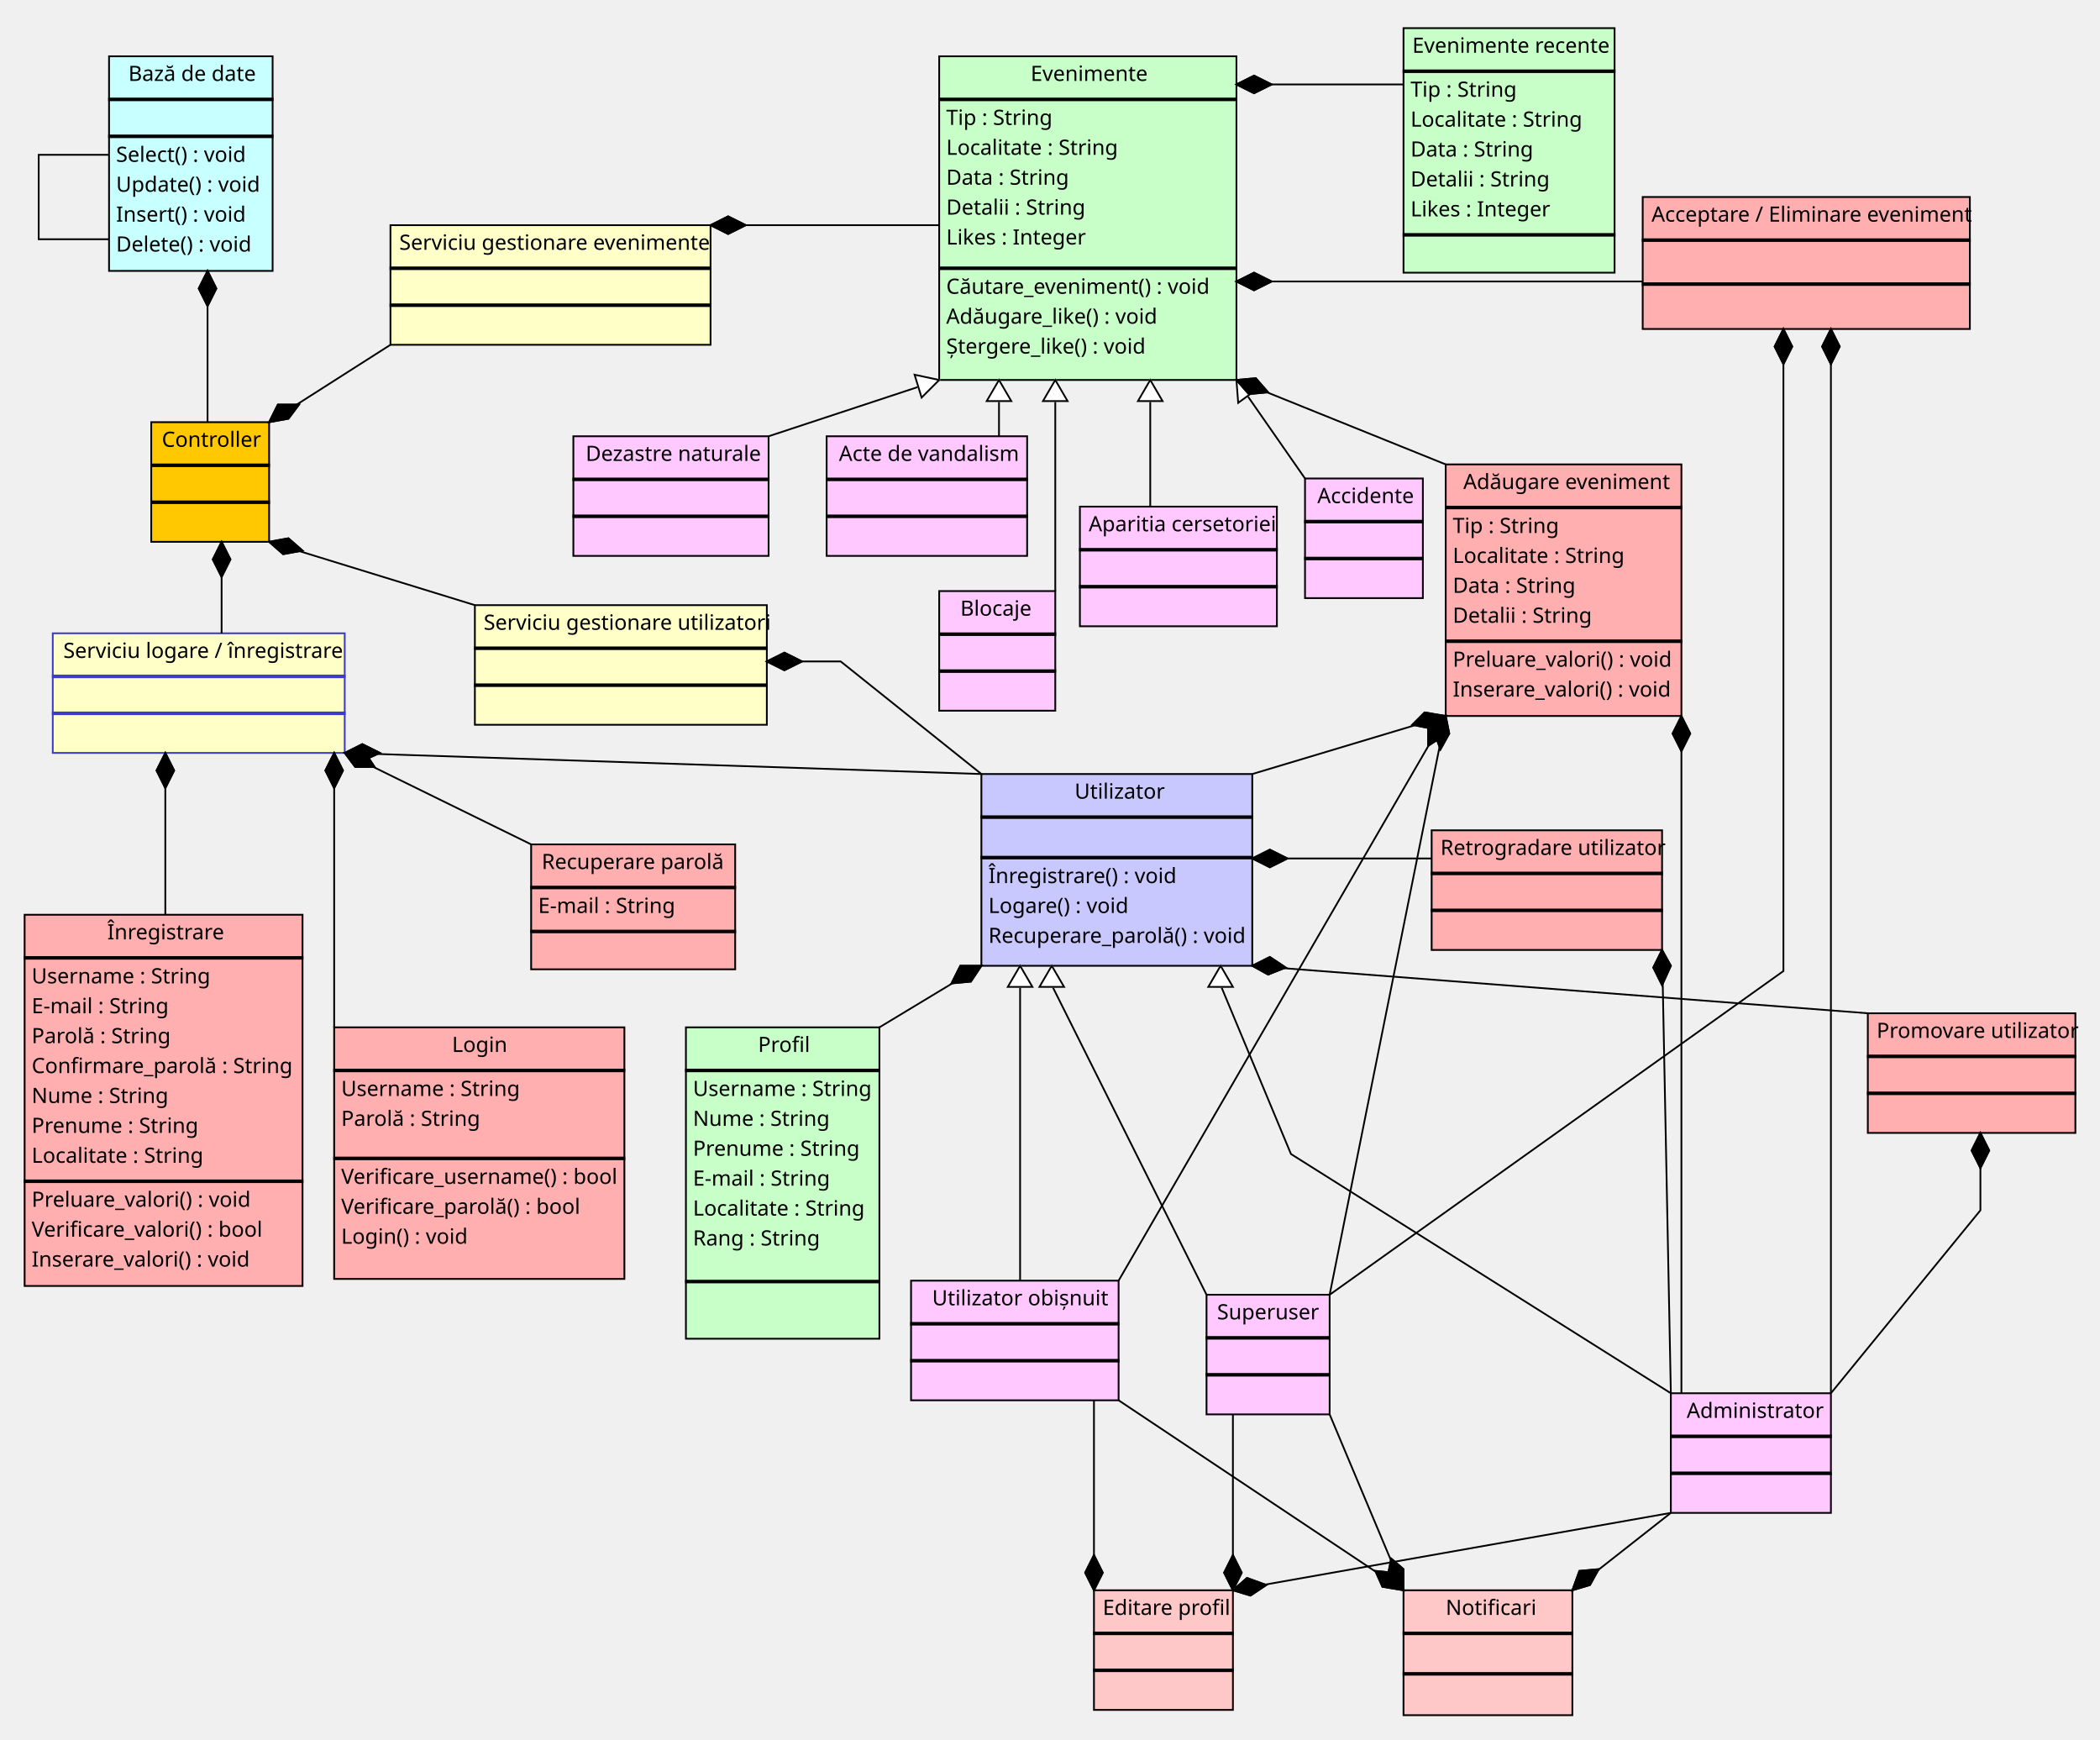
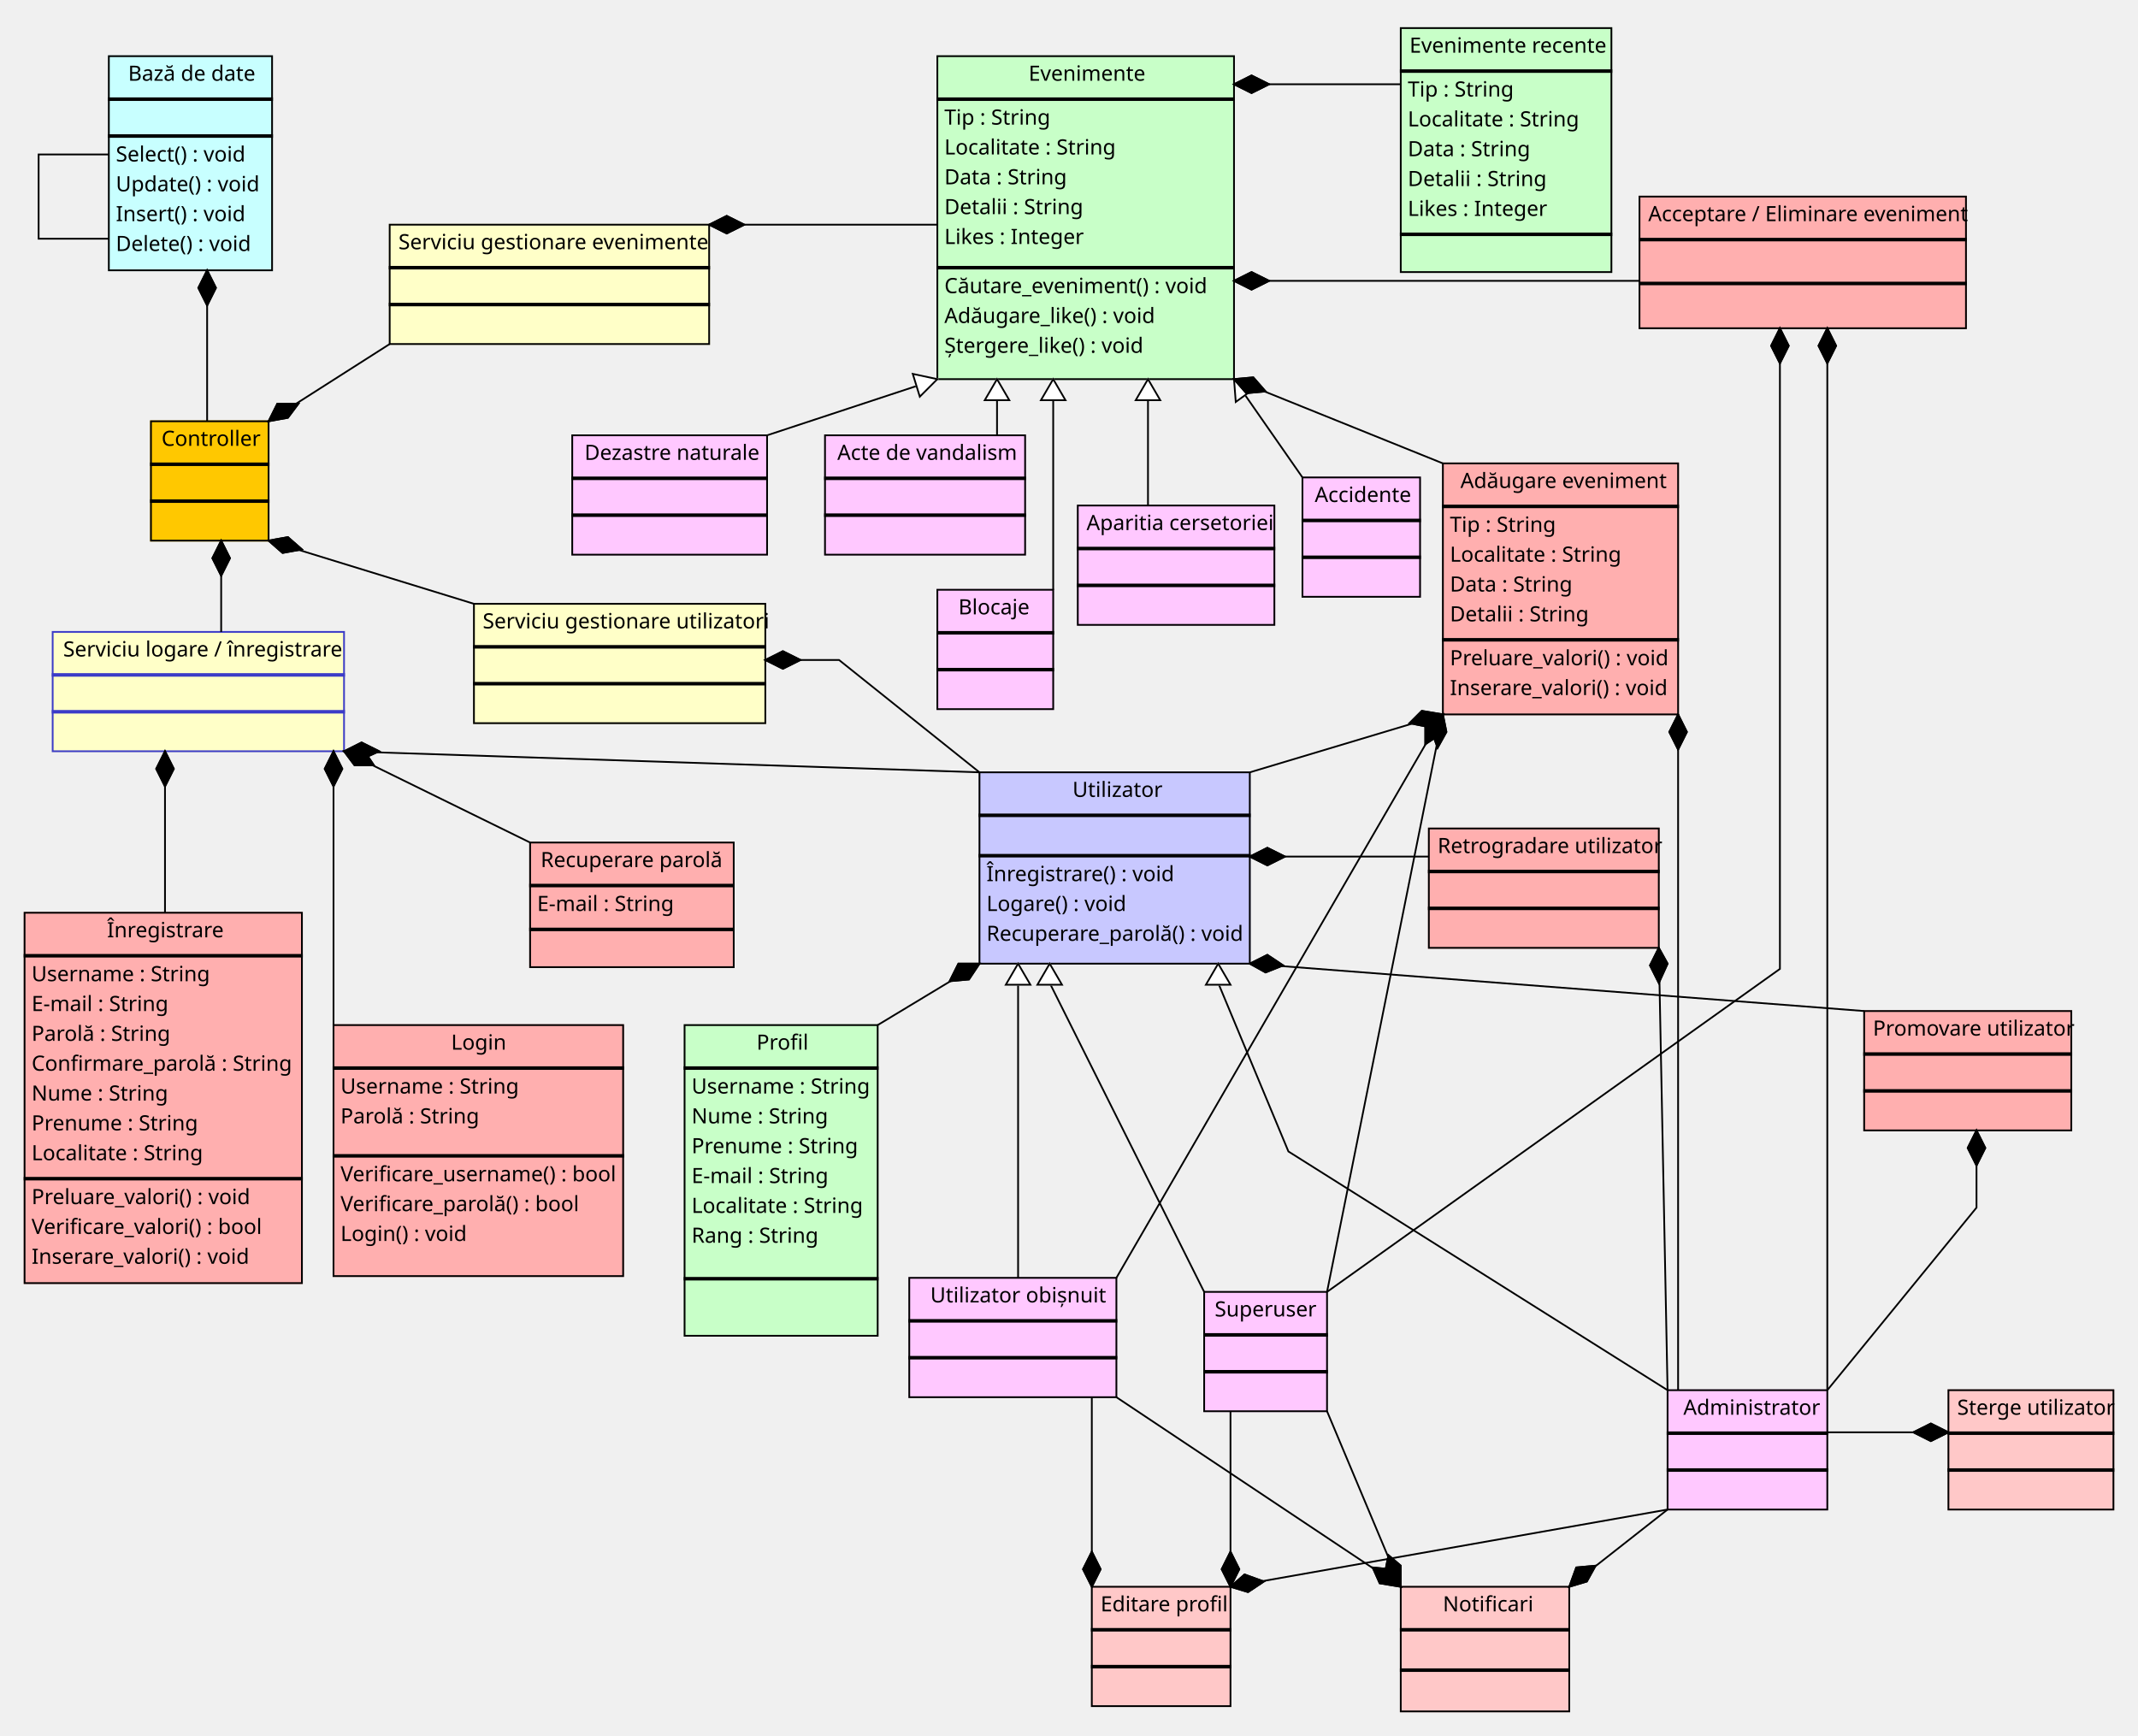
- <svg xmlns="http://www.w3.org/2000/svg" height="989" version="1.1" width="1194">
+ <svg xmlns="http://www.w3.org/2000/svg" height="989" version="1.1" width="1218">
  <rect fill="#c8ffff" height="122" stroke="#c8ffff" stroke-width="1" width="93" x="62" y="32" />
  <rect fill="none" height="122" stroke="#000000" stroke-width="1" width="93" x="62" y="32" />
  <text font-family="Dialog" font-size="12" x="73" y="46">
Bază de date</text>
  <rect fill="#000000" height="1" stroke="#000000" stroke-width="1" width="93" x="62" y="56" />
  <rect fill="#000000" height="1" stroke="#000000" stroke-width="1" width="93" x="62" y="77" />
  <text font-family="Dialog" font-size="12" x="66" y="92">
Select() : void</text>
  <text font-family="Dialog" font-size="12" x="66" y="109">
Update() : void</text>
  <text font-family="Dialog" font-size="12" x="66" y="126">
Insert() : void</text>
  <text font-family="Dialog" font-size="12" x="66" y="143">
Delete() : void</text>
  <rect fill="#ffffc8" height="68" stroke="#ffffc8" stroke-width="1" width="166" x="30" y="360" />
  <rect fill="none" height="68" stroke="#3c3cc8" stroke-width="1" width="166" x="30" y="360" />
  <text font-family="Dialog" font-size="12" x="36" y="374">
Serviciu logare / înregistrare</text>
  <rect fill="#3c3cc8" height="1" stroke="#3c3cc8" stroke-width="1" width="166" x="30" y="384" />
  <rect fill="#3c3cc8" height="1" stroke="#3c3cc8" stroke-width="1" width="166" x="30" y="405" />
  <rect fill="#ffafaf" height="143" stroke="#ffafaf" stroke-width="1" width="165" x="190" y="584" />
  <rect fill="none" height="143" stroke="#000000" stroke-width="1" width="165" x="190" y="584" />
  <text font-family="Dialog" font-size="12" x="257" y="598">
Login</text>
  <rect fill="#000000" height="1" stroke="#000000" stroke-width="1" width="165" x="190" y="608" />
  <text font-family="Dialog" font-size="12" x="194" y="623">
Username : String</text>
  <text font-family="Dialog" font-size="12" x="194" y="640">
Parolă : String</text>
  <rect fill="#000000" height="1" stroke="#000000" stroke-width="1" width="165" x="190" y="658" />
  <text font-family="Dialog" font-size="12" x="194" y="673">
Verificare_username() : bool</text>
  <text font-family="Dialog" font-size="12" x="194" y="690">
Verificare_parolă() : bool</text>
  <text font-family="Dialog" font-size="12" x="194" y="707">
Login() : void</text>
  <rect fill="#ffafaf" height="211" stroke="#ffafaf" stroke-width="1" width="158" x="14" y="520" />
  <rect fill="none" height="211" stroke="#000000" stroke-width="1" width="158" x="14" y="520" />
  <text font-family="Dialog" font-size="12" x="61" y="534">
Înregistrare</text>
  <rect fill="#000000" height="1" stroke="#000000" stroke-width="1" width="158" x="14" y="544" />
  <text font-family="Dialog" font-size="12" x="18" y="559">
Username : String</text>
  <text font-family="Dialog" font-size="12" x="18" y="576">
E-mail : String</text>
  <text font-family="Dialog" font-size="12" x="18" y="593">
Parolă : String</text>
  <text font-family="Dialog" font-size="12" x="18" y="610">
Confirmare_parolă : String</text>
  <text font-family="Dialog" font-size="12" x="18" y="627">
Nume : String</text>
  <text font-family="Dialog" font-size="12" x="18" y="644">
Prenume : String</text>
  <text font-family="Dialog" font-size="12" x="18" y="661">
Localitate : String</text>
  <rect fill="#000000" height="1" stroke="#000000" stroke-width="1" width="158" x="14" y="671" />
  <text font-family="Dialog" font-size="12" x="18" y="686">
Preluare_valori() : void</text>
  <text font-family="Dialog" font-size="12" x="18" y="703">
Verificare_valori() : bool</text>
  <text font-family="Dialog" font-size="12" x="18" y="720">
Inserare_valori() : void</text>
  <polyline fill="none" points="94,428 94,520" stroke="#000000" stroke-width="1" />
  <polygon fill="#000000" points="94,428 99,438 94,448 89,438" stroke="#000000" stroke-width="1" />
  <polygon fill="none" points="94,428 99,438 94,448 89,438" stroke="#000000" stroke-width="1" />
  <polyline fill="none" points="190,428 190,584" stroke="#000000" stroke-width="1" />
  <polygon fill="#000000" points="190,428 195,438 190,448 185,438" stroke="#000000" stroke-width="1" />
  <polygon fill="none" points="190,428 195,438 190,448 185,438" stroke="#000000" stroke-width="1" />
  <rect fill="#ffafaf" height="71" stroke="#ffafaf" stroke-width="1" width="116" x="302" y="480" />
  <rect fill="none" height="71" stroke="#000000" stroke-width="1" width="116" x="302" y="480" />
  <text font-family="Dialog" font-size="12" x="308" y="494">
Recuperare parolă</text>
  <rect fill="#000000" height="1" stroke="#000000" stroke-width="1" width="116" x="302" y="504" />
  <text font-family="Dialog" font-size="12" x="306" y="519">
E-mail : String</text>
  <rect fill="#000000" height="1" stroke="#000000" stroke-width="1" width="116" x="302" y="529" />
  <polyline fill="none" points="196,428 302,480" stroke="#000000" stroke-width="1" />
  <polygon fill="#000000" points="196,428 207,427 213,436 202,436" stroke="#000000" stroke-width="1" />
  <polygon fill="none" points="196,428 207,427 213,436 202,436" stroke="#000000" stroke-width="1" />
  <rect fill="#c8c8ff" height="109" stroke="#c8c8ff" stroke-width="1" width="154" x="558" y="440" />
  <rect fill="none" height="109" stroke="#000000" stroke-width="1" width="154" x="558" y="440" />
  <text font-family="Dialog" font-size="12" x="611" y="454">
Utilizator</text>
  <rect fill="#000000" height="1" stroke="#000000" stroke-width="1" width="154" x="558" y="464" />
  <rect fill="#000000" height="1" stroke="#000000" stroke-width="1" width="154" x="558" y="487" />
  <text font-family="Dialog" font-size="12" x="562" y="502">
Înregistrare() : void</text>
  <text font-family="Dialog" font-size="12" x="562" y="519">
Logare() : void</text>
  <text font-family="Dialog" font-size="12" x="562" y="536">
Recuperare_parolă() : void</text>
  <rect fill="#ffc8ff" height="68" stroke="#ffc8ff" stroke-width="1" width="91" x="950" y="792" />
  <rect fill="none" height="68" stroke="#000000" stroke-width="1" width="91" x="950" y="792" />
  <text font-family="Dialog" font-size="12" x="959" y="806">
Administrator</text>
  <rect fill="#000000" height="1" stroke="#000000" stroke-width="1" width="91" x="950" y="816" />
  <rect fill="#000000" height="1" stroke="#000000" stroke-width="1" width="91" x="950" y="837" />
  <rect fill="#ffc8ff" height="68" stroke="#ffc8ff" stroke-width="1" width="118" x="518" y="728" />
  <rect fill="none" height="68" stroke="#000000" stroke-width="1" width="118" x="518" y="728" />
  <text font-family="Dialog" font-size="12" x="530" y="742">
Utilizator obișnuit</text>
  <rect fill="#000000" height="1" stroke="#000000" stroke-width="1" width="118" x="518" y="752" />
  <rect fill="#000000" height="1" stroke="#000000" stroke-width="1" width="118" x="518" y="773" />
  <rect fill="#ffc8ff" height="68" stroke="#ffc8ff" stroke-width="1" width="70" x="686" y="736" />
  <rect fill="none" height="68" stroke="#000000" stroke-width="1" width="70" x="686" y="736" />
  <text font-family="Dialog" font-size="12" x="692" y="750">
Superuser</text>
  <rect fill="#000000" height="1" stroke="#000000" stroke-width="1" width="70" x="686" y="760" />
  <rect fill="#000000" height="1" stroke="#000000" stroke-width="1" width="70" x="686" y="781" />
  <polyline fill="none" points="950,792 734,656 694,560 694,549" stroke="#000000" stroke-width="1" />
  <polygon fill="#ffffff" points="694,549 701,561 687,561" stroke="#ffffff" stroke-width="1" />
  <polygon fill="none" points="694,549 701,561 687,561" stroke="#000000" stroke-width="1" />
  <polyline fill="none" points="580,728 580,549" stroke="#000000" stroke-width="1" />
  <polygon fill="#ffffff" points="580,549 587,561 573,561" stroke="#ffffff" stroke-width="1" />
  <polygon fill="none" points="580,549 587,561 573,561" stroke="#000000" stroke-width="1" />
  <rect fill="#c8ffc8" height="184" stroke="#c8ffc8" stroke-width="1" width="169" x="534" y="32" />
  <rect fill="none" height="184" stroke="#000000" stroke-width="1" width="169" x="534" y="32" />
  <text font-family="Dialog" font-size="12" x="586" y="46">
Evenimente</text>
  <rect fill="#000000" height="1" stroke="#000000" stroke-width="1" width="169" x="534" y="56" />
  <text font-family="Dialog" font-size="12" x="538" y="71">
Tip : String</text>
  <text font-family="Dialog" font-size="12" x="538" y="88">
Localitate : String</text>
  <text font-family="Dialog" font-size="12" x="538" y="105">
Data : String</text>
  <text font-family="Dialog" font-size="12" x="538" y="122">
Detalii : String</text>
  <text font-family="Dialog" font-size="12" x="538" y="139">
Likes : Integer</text>
  <rect fill="#000000" height="1" stroke="#000000" stroke-width="1" width="169" x="534" y="152" />
  <text font-family="Dialog" font-size="12" x="538" y="167">
Căutare_eveniment() : void</text>
  <text font-family="Dialog" font-size="12" x="538" y="184">
Adăugare_like() : void</text>
  <text font-family="Dialog" font-size="12" x="538" y="201">
Ștergere_like() : void</text>
  <rect fill="#c8ffc8" height="139" stroke="#c8ffc8" stroke-width="1" width="120" x="798" y="16" />
  <rect fill="none" height="139" stroke="#000000" stroke-width="1" width="120" x="798" y="16" />
  <text font-family="Dialog" font-size="12" x="803" y="30">
Evenimente recente</text>
  <rect fill="#000000" height="1" stroke="#000000" stroke-width="1" width="120" x="798" y="40" />
  <text font-family="Dialog" font-size="12" x="802" y="55">
Tip : String</text>
  <text font-family="Dialog" font-size="12" x="802" y="72">
Localitate : String</text>
  <text font-family="Dialog" font-size="12" x="802" y="89">
Data : String</text>
  <text font-family="Dialog" font-size="12" x="802" y="106">
Detalii : String</text>
  <text font-family="Dialog" font-size="12" x="802" y="123">
Likes : Integer</text>
  <rect fill="#000000" height="1" stroke="#000000" stroke-width="1" width="120" x="798" y="133" />
  <polyline fill="none" points="703,48 798,48" stroke="#000000" stroke-width="1" />
  <polygon fill="#000000" points="703,48 713,43 723,48 713,53" stroke="#000000" stroke-width="1" />
  <polygon fill="none" points="703,48 713,43 723,48 713,53" stroke="#000000" stroke-width="1" />
  <rect fill="#ffc8ff" height="68" stroke="#ffc8ff" stroke-width="1" width="111" x="326" y="248" />
  <rect fill="none" height="68" stroke="#000000" stroke-width="1" width="111" x="326" y="248" />
  <text font-family="Dialog" font-size="12" x="333" y="262">
Dezastre naturale</text>
  <rect fill="#000000" height="1" stroke="#000000" stroke-width="1" width="111" x="326" y="272" />
  <rect fill="#000000" height="1" stroke="#000000" stroke-width="1" width="111" x="326" y="293" />
  <rect fill="#ffc8ff" height="68" stroke="#ffc8ff" stroke-width="1" width="66" x="534" y="336" />
  <rect fill="none" height="68" stroke="#000000" stroke-width="1" width="66" x="534" y="336" />
  <text font-family="Dialog" font-size="12" x="546" y="350">
Blocaje</text>
  <rect fill="#000000" height="1" stroke="#000000" stroke-width="1" width="66" x="534" y="360" />
  <rect fill="#000000" height="1" stroke="#000000" stroke-width="1" width="66" x="534" y="381" />
  <rect fill="#ffc8ff" height="68" stroke="#ffc8ff" stroke-width="1" width="67" x="742" y="272" />
  <rect fill="none" height="68" stroke="#000000" stroke-width="1" width="67" x="742" y="272" />
  <text font-family="Dialog" font-size="12" x="749" y="286">
Accidente</text>
  <rect fill="#000000" height="1" stroke="#000000" stroke-width="1" width="67" x="742" y="296" />
  <rect fill="#000000" height="1" stroke="#000000" stroke-width="1" width="67" x="742" y="317" />
  <rect fill="#ffc8ff" height="68" stroke="#ffc8ff" stroke-width="1" width="114" x="470" y="248" />
  <rect fill="none" height="68" stroke="#000000" stroke-width="1" width="114" x="470" y="248" />
  <text font-family="Dialog" font-size="12" x="477" y="262">
Acte de vandalism</text>
  <rect fill="#000000" height="1" stroke="#000000" stroke-width="1" width="114" x="470" y="272" />
  <rect fill="#000000" height="1" stroke="#000000" stroke-width="1" width="114" x="470" y="293" />
  <polyline fill="none" points="742,272 703,216" stroke="#000000" stroke-width="1" />
  <polygon fill="#ffffff" points="703,216 715,221 704,229" stroke="#ffffff" stroke-width="1" />
  <polygon fill="none" points="703,216 715,221 704,229" stroke="#000000" stroke-width="1" />
  <polyline fill="none" points="600,336 600,216" stroke="#000000" stroke-width="1" />
  <polygon fill="#ffffff" points="600,216 607,228 593,228" stroke="#ffffff" stroke-width="1" />
  <polygon fill="none" points="600,216 607,228 593,228" stroke="#000000" stroke-width="1" />
  <polyline fill="none" points="568,248 568,216" stroke="#000000" stroke-width="1" />
  <polygon fill="#ffffff" points="568,216 575,228 561,228" stroke="#ffffff" stroke-width="1" />
  <polygon fill="none" points="568,216 575,228 561,228" stroke="#000000" stroke-width="1" />
  <polyline fill="none" points="437,248 534,216" stroke="#000000" stroke-width="1" />
  <polygon fill="#ffffff" points="534,216 524,226 520,213" stroke="#ffffff" stroke-width="1" />
  <polygon fill="none" points="534,216 524,226 520,213" stroke="#000000" stroke-width="1" />
  <rect fill="#c8ffc8" height="177" stroke="#c8ffc8" stroke-width="1" width="110" x="390" y="584" />
  <rect fill="none" height="177" stroke="#000000" stroke-width="1" width="110" x="390" y="584" />
  <text font-family="Dialog" font-size="12" x="431" y="598">
Profil</text>
  <rect fill="#000000" height="1" stroke="#000000" stroke-width="1" width="110" x="390" y="608" />
  <text font-family="Dialog" font-size="12" x="394" y="623">
Username : String</text>
  <text font-family="Dialog" font-size="12" x="394" y="640">
Nume : String</text>
  <text font-family="Dialog" font-size="12" x="394" y="657">
Prenume : String</text>
  <text font-family="Dialog" font-size="12" x="394" y="674">
E-mail : String</text>
  <text font-family="Dialog" font-size="12" x="394" y="691">
Localitate : String</text>
  <text font-family="Dialog" font-size="12" x="394" y="708">
Rang : String</text>
  <rect fill="#000000" height="1" stroke="#000000" stroke-width="1" width="110" x="390" y="728" />
  <polyline fill="none" points="558,549 500,584" stroke="#000000" stroke-width="1" />
  <polygon fill="#000000" points="558,549 552,558 541,559 546,549" stroke="#000000" stroke-width="1" />
  <polygon fill="none" points="558,549 552,558 541,559 546,549" stroke="#000000" stroke-width="1" />
  <rect fill="#ffafaf" height="143" stroke="#ffafaf" stroke-width="1" width="134" x="822" y="264" />
  <rect fill="none" height="143" stroke="#000000" stroke-width="1" width="134" x="822" y="264" />
  <text font-family="Dialog" font-size="12" x="832" y="278">
Adăugare eveniment</text>
  <rect fill="#000000" height="1" stroke="#000000" stroke-width="1" width="134" x="822" y="288" />
  <text font-family="Dialog" font-size="12" x="826" y="303">
Tip : String</text>
  <text font-family="Dialog" font-size="12" x="826" y="320">
Localitate : String</text>
  <text font-family="Dialog" font-size="12" x="826" y="337">
Data : String</text>
  <text font-family="Dialog" font-size="12" x="826" y="354">
Detalii : String</text>
  <rect fill="#000000" height="1" stroke="#000000" stroke-width="1" width="134" x="822" y="364" />
  <text font-family="Dialog" font-size="12" x="826" y="379">
Preluare_valori() : void</text>
  <text font-family="Dialog" font-size="12" x="826" y="396">
Inserare_valori() : void</text>
  <polyline fill="none" points="703,216 822,264" stroke="#000000" stroke-width="1" />
  <polygon fill="#000000" points="703,216 714,215 721,223 710,224" stroke="#000000" stroke-width="1" />
  <polygon fill="none" points="703,216 714,215 721,223 710,224" stroke="#000000" stroke-width="1" />
  <polyline fill="none" points="62,88 22,88 22,136 62,136" stroke="#000000" stroke-width="1" />
  <rect fill="#ffc800" height="68" stroke="#ffc800" stroke-width="1" width="67" x="86" y="240" />
  <rect fill="none" height="68" stroke="#000000" stroke-width="1" width="67" x="86" y="240" />
  <text font-family="Dialog" font-size="12" x="92" y="254">
Controller</text>
  <rect fill="#000000" height="1" stroke="#000000" stroke-width="1" width="67" x="86" y="264" />
  <rect fill="#000000" height="1" stroke="#000000" stroke-width="1" width="67" x="86" y="285" />
  <polyline fill="none" points="118,154 118,240" stroke="#000000" stroke-width="1" />
  <polygon fill="#000000" points="118,154 123,164 118,174 113,164" stroke="#000000" stroke-width="1" />
  <polygon fill="none" points="118,154 123,164 118,174 113,164" stroke="#000000" stroke-width="1" />
  <polyline fill="none" points="126,308 126,360" stroke="#000000" stroke-width="1" />
  <polygon fill="#000000" points="126,308 131,318 126,328 121,318" stroke="#000000" stroke-width="1" />
  <polygon fill="none" points="126,308 131,318 126,328 121,318" stroke="#000000" stroke-width="1" />
  <rect fill="#ffffc8" height="68" stroke="#ffffc8" stroke-width="1" width="182" x="222" y="128" />
  <rect fill="none" height="68" stroke="#000000" stroke-width="1" width="182" x="222" y="128" />
  <text font-family="Dialog" font-size="12" x="227" y="142">
Serviciu gestionare evenimente</text>
  <rect fill="#000000" height="1" stroke="#000000" stroke-width="1" width="182" x="222" y="152" />
  <rect fill="#000000" height="1" stroke="#000000" stroke-width="1" width="182" x="222" y="173" />
  <polyline fill="none" points="153,240 222,196" stroke="#000000" stroke-width="1" />
  <polygon fill="#000000" points="153,240 158,230 170,230 164,238" stroke="#000000" stroke-width="1" />
  <polygon fill="none" points="153,240 158,230 170,230 164,238" stroke="#000000" stroke-width="1" />
  <polyline fill="none" points="404,128 534,128" stroke="#000000" stroke-width="1" />
  <polygon fill="#000000" points="404,128 414,123 424,128 414,133" stroke="#000000" stroke-width="1" />
  <polygon fill="none" points="404,128 414,123 424,128 414,133" stroke="#000000" stroke-width="1" />
  <rect fill="#ffffc8" height="68" stroke="#ffffc8" stroke-width="1" width="166" x="270" y="344" />
  <rect fill="none" height="68" stroke="#000000" stroke-width="1" width="166" x="270" y="344" />
  <text font-family="Dialog" font-size="12" x="275" y="358">
Serviciu gestionare utilizatori</text>
  <rect fill="#000000" height="1" stroke="#000000" stroke-width="1" width="166" x="270" y="368" />
  <rect fill="#000000" height="1" stroke="#000000" stroke-width="1" width="166" x="270" y="389" />
  <polyline fill="none" points="153,308 270,344" stroke="#000000" stroke-width="1" />
  <polygon fill="#000000" points="153,308 164,306 172,313 161,315" stroke="#000000" stroke-width="1" />
  <polygon fill="none" points="153,308 164,306 172,313 161,315" stroke="#000000" stroke-width="1" />
  <polyline fill="none" points="436,376 478,376 558,440" stroke="#000000" stroke-width="1" />
  <polygon fill="#000000" points="436,376 446,371 456,376 446,381" stroke="#000000" stroke-width="1" />
  <polygon fill="none" points="436,376 446,371 456,376 446,381" stroke="#000000" stroke-width="1" />
  <polyline fill="none" points="686,736 598,560 598,549" stroke="#000000" stroke-width="1" />
  <polygon fill="#ffffff" points="598,549 605,561 591,561" stroke="#ffffff" stroke-width="1" />
  <polygon fill="none" points="598,549 605,561 591,561" stroke="#000000" stroke-width="1" />
  <polyline fill="none" points="822,407 712,440" stroke="#000000" stroke-width="1" />
  <polygon fill="#000000" points="822,407 813,414 803,412 810,405" stroke="#000000" stroke-width="1" />
  <polygon fill="none" points="822,407 813,414 803,412 810,405" stroke="#000000" stroke-width="1" />
  <rect fill="#ffafaf" height="75" stroke="#ffafaf" stroke-width="1" width="186" x="934" y="112" />
  <rect fill="none" height="75" stroke="#000000" stroke-width="1" width="186" x="934" y="112" />
  <text font-family="Dialog" font-size="12" x="939" y="126">
Acceptare / Eliminare eveniment</text>
  <rect fill="#000000" height="1" stroke="#000000" stroke-width="1" width="186" x="934" y="136" />
  <rect fill="#000000" height="1" stroke="#000000" stroke-width="1" width="186" x="934" y="161" />
  <polyline fill="none" points="703,160 934,160" stroke="#000000" stroke-width="1" />
  <polygon fill="#000000" points="703,160 713,155 723,160 713,165" stroke="#000000" stroke-width="1" />
  <polygon fill="none" points="703,160 713,155 723,160 713,165" stroke="#000000" stroke-width="1" />
  <polyline fill="none" points="1041,187 1041,792" stroke="#000000" stroke-width="1" />
  <polygon fill="#000000" points="1041,187 1046,197 1041,207 1036,197" stroke="#000000" stroke-width="1" />
  <polygon fill="none" points="1041,187 1046,197 1041,207 1036,197" stroke="#000000" stroke-width="1" />
  <polyline fill="none" points="196,428 558,440" stroke="#000000" stroke-width="1" />
  <polygon fill="#000000" points="196,428 206,423 216,428 205,433" stroke="#000000" stroke-width="1" />
  <polygon fill="none" points="196,428 206,423 216,428 205,433" stroke="#000000" stroke-width="1" />
  <rect fill="#ffafaf" height="68" stroke="#ffafaf" stroke-width="1" width="118" x="1062" y="576" />
  <rect fill="none" height="68" stroke="#000000" stroke-width="1" width="118" x="1062" y="576" />
  <text font-family="Dialog" font-size="12" x="1067" y="590">
Promovare utilizator</text>
  <rect fill="#000000" height="1" stroke="#000000" stroke-width="1" width="118" x="1062" y="600" />
  <rect fill="#000000" height="1" stroke="#000000" stroke-width="1" width="118" x="1062" y="621" />
  <rect fill="#ffafaf" height="68" stroke="#ffafaf" stroke-width="1" width="131" x="814" y="472" />
  <rect fill="none" height="68" stroke="#000000" stroke-width="1" width="131" x="814" y="472" />
  <text font-family="Dialog" font-size="12" x="819" y="486">
Retrogradare utilizator</text>
  <rect fill="#000000" height="1" stroke="#000000" stroke-width="1" width="131" x="814" y="496" />
  <rect fill="#000000" height="1" stroke="#000000" stroke-width="1" width="131" x="814" y="517" />
  <polyline fill="none" points="712,488 814,488" stroke="#000000" stroke-width="1" />
  <polygon fill="#000000" points="712,488 722,483 732,488 722,493" stroke="#000000" stroke-width="1" />
  <polygon fill="none" points="712,488 722,483 732,488 722,493" stroke="#000000" stroke-width="1" />
  <polyline fill="none" points="712,549 1062,576" stroke="#000000" stroke-width="1" />
  <polygon fill="#000000" points="712,549 722,544 731,550 721,554" stroke="#000000" stroke-width="1" />
  <polygon fill="none" points="712,549 722,544 731,550 721,554" stroke="#000000" stroke-width="1" />
  <polyline fill="none" points="822,407 756,736" stroke="#000000" stroke-width="1" />
  <polygon fill="#000000" points="822,407 824,417 819,426 815,415" stroke="#000000" stroke-width="1" />
  <polygon fill="none" points="822,407 824,417 819,426 815,415" stroke="#000000" stroke-width="1" />
  <polyline fill="none" points="945,540 950,792" stroke="#000000" stroke-width="1" />
  <polygon fill="#000000" points="945,540 950,549 945,560 940,550" stroke="#000000" stroke-width="1" />
  <polygon fill="none" points="945,540 950,549 945,560 940,550" stroke="#000000" stroke-width="1" />
  <polyline fill="none" points="1014,187 1014,552 756,736" stroke="#000000" stroke-width="1" />
  <polygon fill="#000000" points="1014,187 1019,197 1014,207 1009,197" stroke="#000000" stroke-width="1" />
  <polygon fill="none" points="1014,187 1019,197 1014,207 1009,197" stroke="#000000" stroke-width="1" />
  <polyline fill="none" points="1126,644 1126,688 1041,792" stroke="#000000" stroke-width="1" />
  <polygon fill="#000000" points="1126,644 1131,654 1126,664 1121,654" stroke="#000000" stroke-width="1" />
  <polygon fill="none" points="1126,644 1131,654 1126,664 1121,654" stroke="#000000" stroke-width="1" />
  <rect fill="#ffc8ff" height="68" stroke="#ffc8ff" stroke-width="1" width="112" x="614" y="288" />
  <rect fill="none" height="68" stroke="#000000" stroke-width="1" width="112" x="614" y="288" />
  <text font-family="Dialog" font-size="12" x="619" y="302">
Aparitia cersetoriei</text>
  <rect fill="#000000" height="1" stroke="#000000" stroke-width="1" width="112" x="614" y="312" />
  <rect fill="#000000" height="1" stroke="#000000" stroke-width="1" width="112" x="614" y="333" />
  <polyline fill="none" points="654,288 654,216" stroke="#000000" stroke-width="1" />
  <polygon fill="#ffffff" points="654,216 661,228 647,228" stroke="#ffffff" stroke-width="1" />
  <polygon fill="none" points="654,216 661,228 647,228" stroke="#000000" stroke-width="1" />
  <rect fill="#ffc8c8" height="68" stroke="#ffc8c8" stroke-width="1" width="79" x="622" y="904" />
  <rect fill="none" height="68" stroke="#000000" stroke-width="1" width="79" x="622" y="904" />
  <text font-family="Dialog" font-size="12" x="627" y="918">
Editare profil</text>
  <rect fill="#000000" height="1" stroke="#000000" stroke-width="1" width="79" x="622" y="928" />
  <rect fill="#000000" height="1" stroke="#000000" stroke-width="1" width="79" x="622" y="949" />
  <polyline fill="none" points="701,904 701,804" stroke="#000000" stroke-width="1" />
  <polygon fill="#000000" points="701,904 696,894 701,884 706,894" stroke="#000000" stroke-width="1" />
  <polygon fill="none" points="701,904 696,894 701,884 706,894" stroke="#000000" stroke-width="1" />
  <polyline fill="none" points="622,904 622,796" stroke="#000000" stroke-width="1" />
  <polygon fill="#000000" points="622,904 617,894 622,884 627,894" stroke="#000000" stroke-width="1" />
  <polygon fill="none" points="622,904 617,894 622,884 627,894" stroke="#000000" stroke-width="1" />
  <polyline fill="none" points="701,904 950,860" stroke="#000000" stroke-width="1" />
  <polygon fill="#000000" points="701,904 709,897 720,901 711,907" stroke="#000000" stroke-width="1" />
  <polygon fill="none" points="701,904 709,897 720,901 711,907" stroke="#000000" stroke-width="1" />
  <rect fill="#ffc8c8" height="71" stroke="#ffc8c8" stroke-width="1" width="96" x="798" y="904" />
  <rect fill="none" height="71" stroke="#000000" stroke-width="1" width="96" x="798" y="904" />
  <text font-family="Dialog" font-size="12" x="822" y="918">
Notificari</text>
  <rect fill="#000000" height="1" stroke="#000000" stroke-width="1" width="96" x="798" y="928" />
  <rect fill="#000000" height="1" stroke="#000000" stroke-width="1" width="96" x="798" y="951" />
  <polyline fill="none" points="798,904 756,804" stroke="#000000" stroke-width="1" />
  <polygon fill="#000000" points="798,904 789,896 791,886 798,892" stroke="#000000" stroke-width="1" />
  <polygon fill="none" points="798,904 789,896 791,886 798,892" stroke="#000000" stroke-width="1" />
  <polyline fill="none" points="798,904 636,796" stroke="#000000" stroke-width="1" />
  <polygon fill="#000000" points="798,904 786,902 782,893 792,894" stroke="#000000" stroke-width="1" />
  <polygon fill="none" points="798,904 786,902 782,893 792,894" stroke="#000000" stroke-width="1" />
  <polyline fill="none" points="894,904 950,860" stroke="#000000" stroke-width="1" />
  <polygon fill="#000000" points="894,904 898,893 909,892 904,901" stroke="#000000" stroke-width="1" />
  <polygon fill="none" points="894,904 898,893 909,892 904,901" stroke="#000000" stroke-width="1" />
  <polyline fill="none" points="956,407 956,792" stroke="#000000" stroke-width="1" />
  <polygon fill="#000000" points="956,407 961,417 956,427 951,417" stroke="#000000" stroke-width="1" />
  <polygon fill="none" points="956,407 961,417 956,427 951,417" stroke="#000000" stroke-width="1" />
  <polyline fill="none" points="822,407 636,728" stroke="#000000" stroke-width="1" />
  <polygon fill="#000000" points="822,407 821,418 812,424 812,413" stroke="#000000" stroke-width="1" />
  <polygon fill="none" points="822,407 821,418 812,424 812,413" stroke="#000000" stroke-width="1" />
+   <rect fill="#ffc8c8" height="68" stroke="#ffc8c8" stroke-width="1" width="94" x="1110" y="792" />
+   <rect fill="none" height="68" stroke="#000000" stroke-width="1" width="94" x="1110" y="792" />
+   <text font-family="Dialog" font-size="12" x="1115" y="806">
+ Sterge utilizator</text>
+   <rect fill="#000000" height="1" stroke="#000000" stroke-width="1" width="94" x="1110" y="816" />
+   <rect fill="#000000" height="1" stroke="#000000" stroke-width="1" width="94" x="1110" y="837" />
+   <polyline fill="none" points="1110,816 1041,816" stroke="#000000" stroke-width="1" />
+   <polygon fill="#000000" points="1110,816 1100,821 1090,816 1100,811" stroke="#000000" stroke-width="1" />
+   <polygon fill="none" points="1110,816 1100,821 1090,816 1100,811" stroke="#000000" stroke-width="1" />
</svg>
